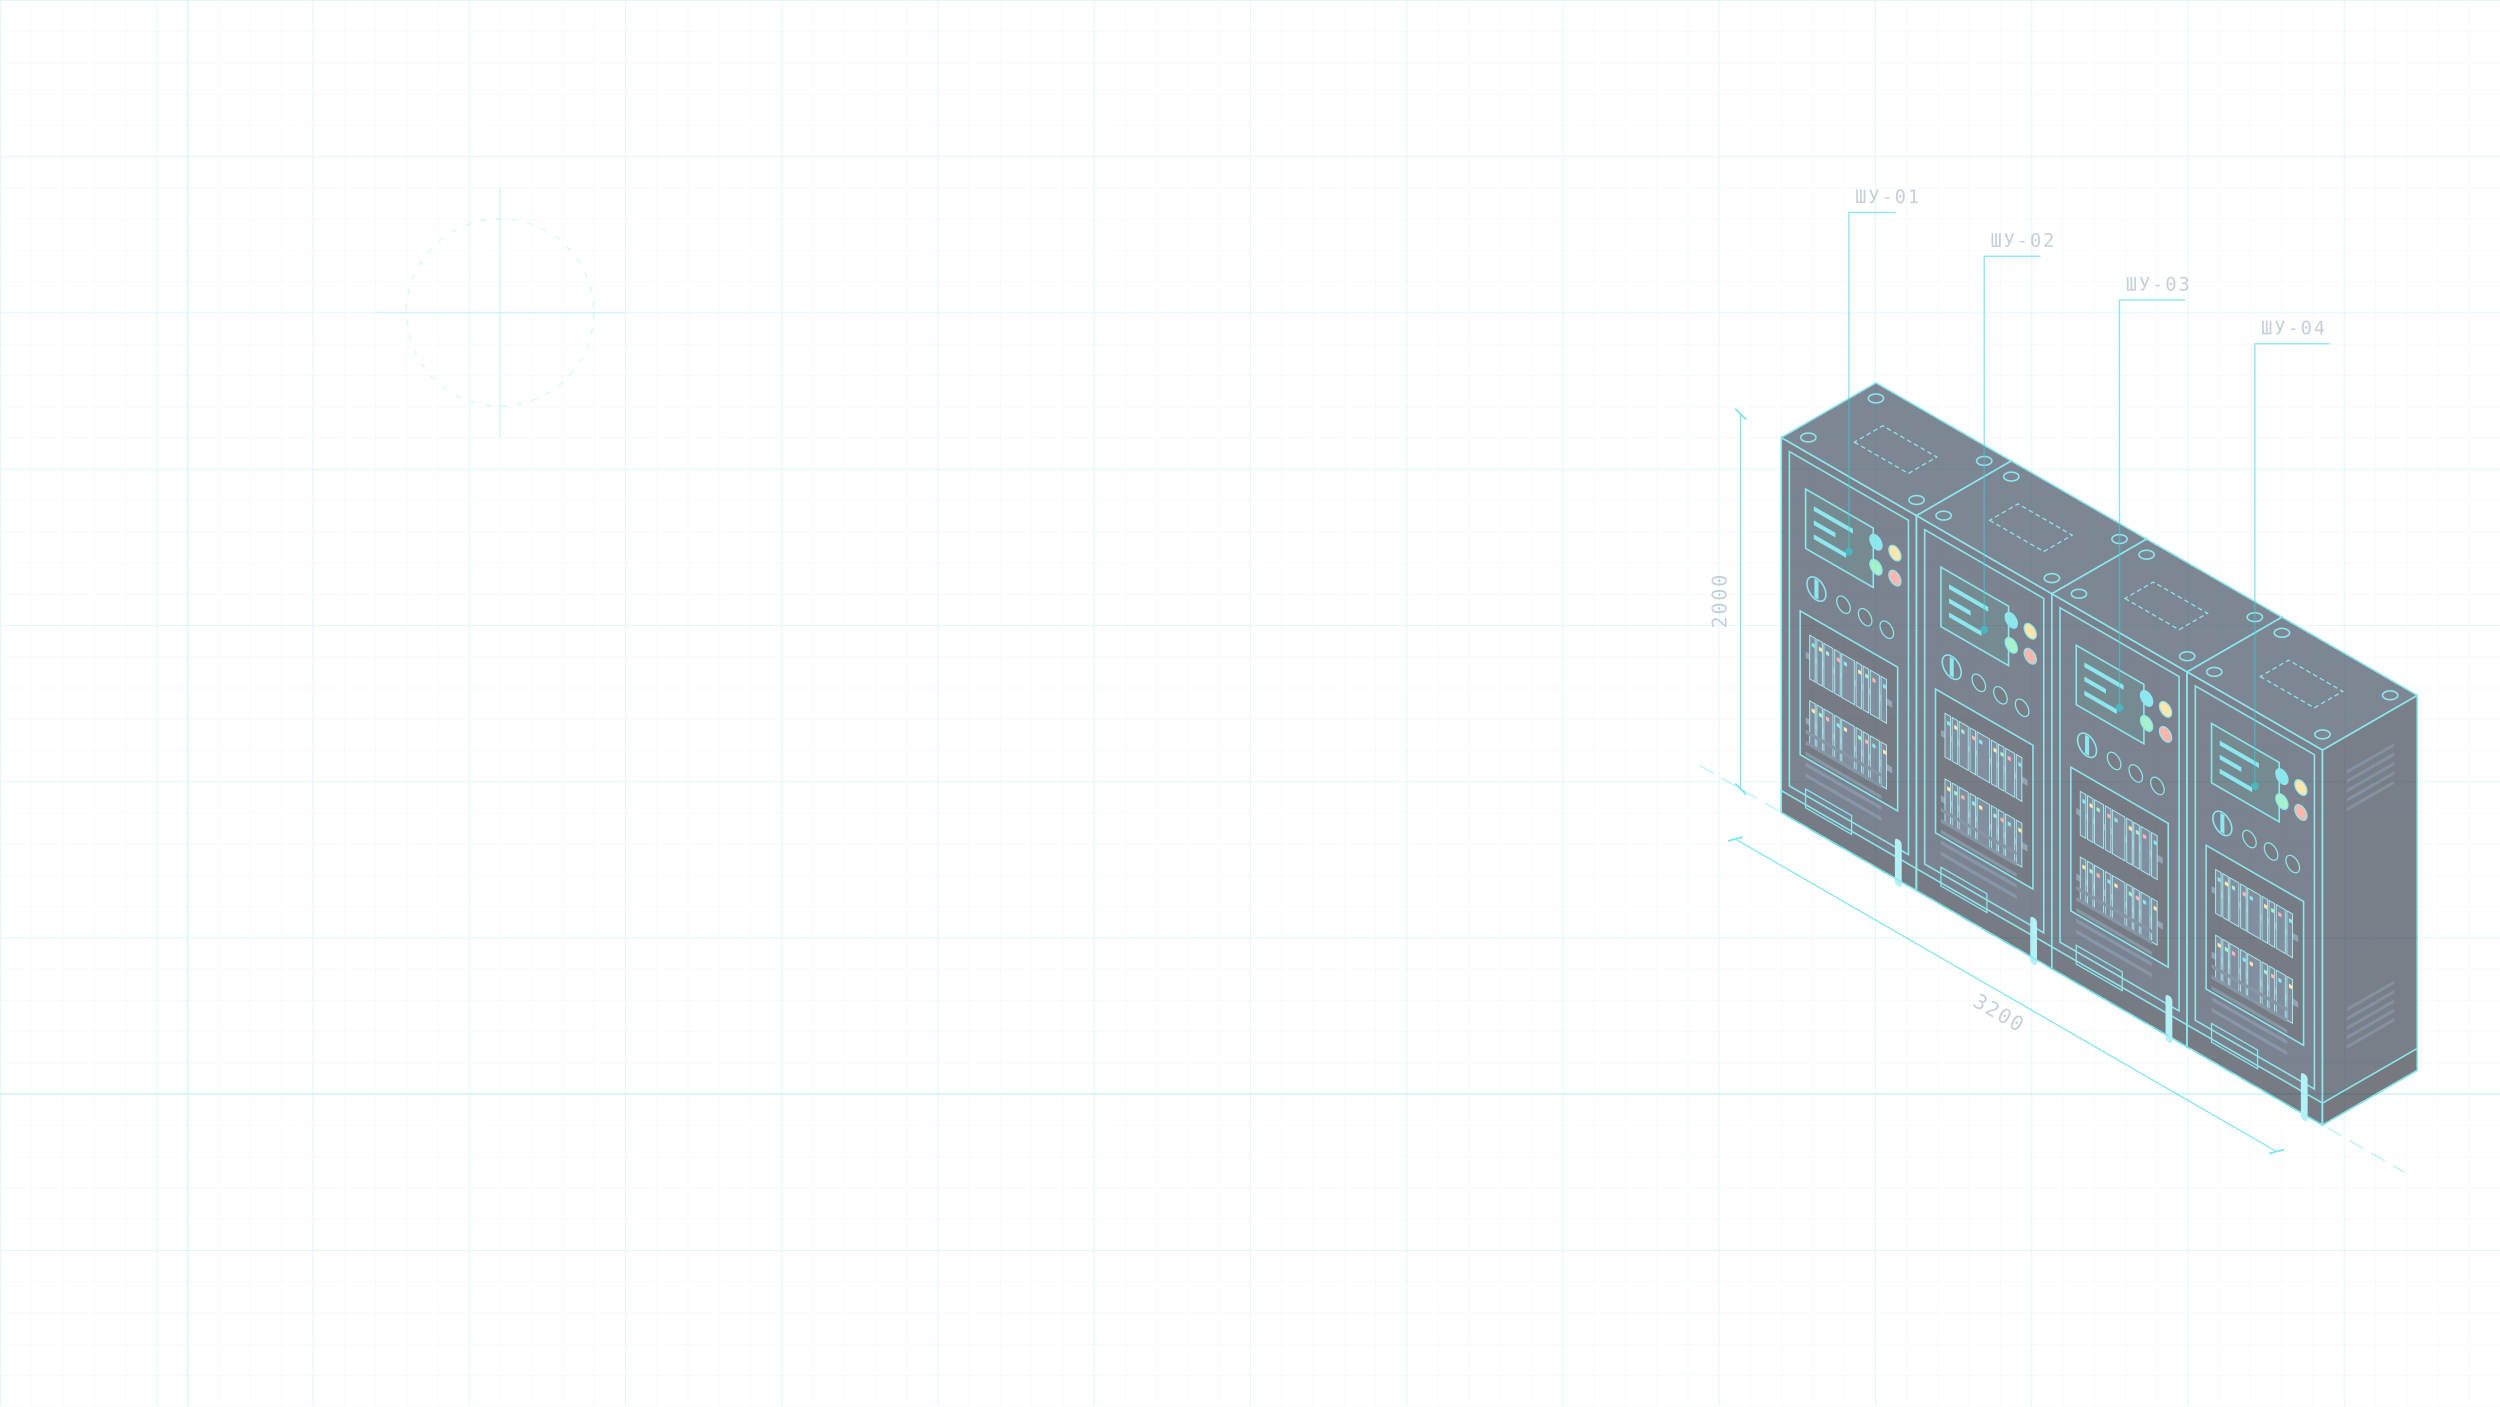
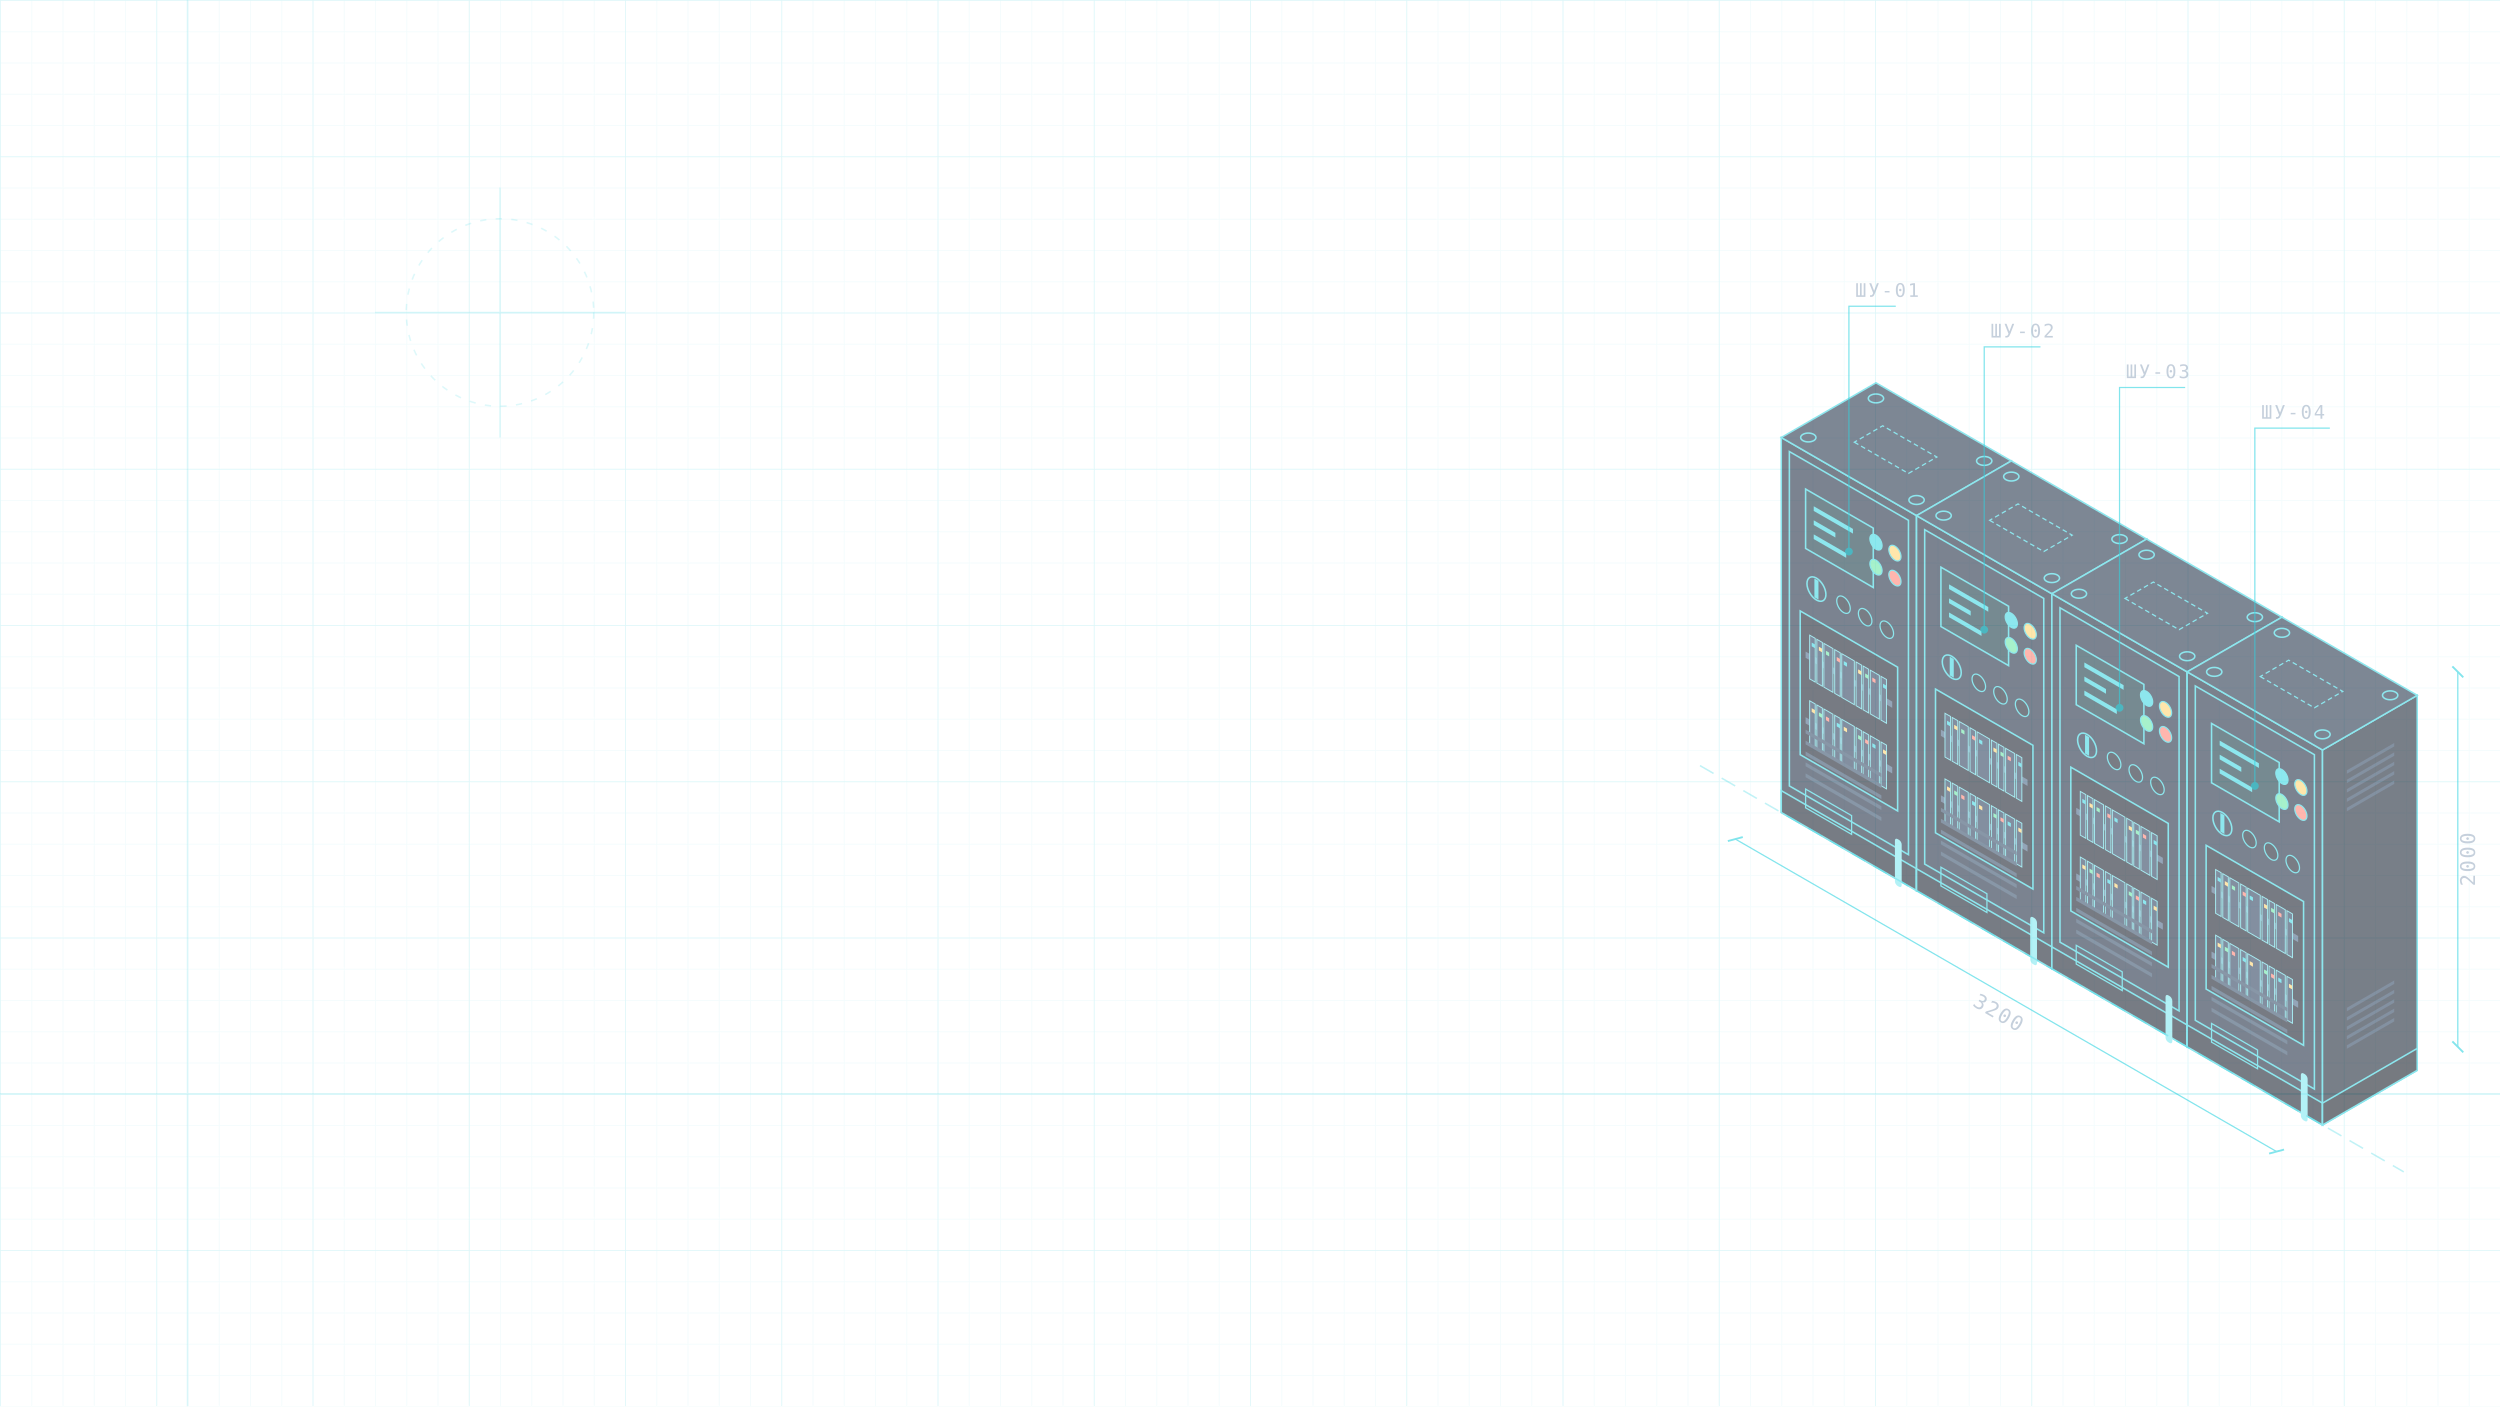
<svg xmlns="http://www.w3.org/2000/svg" viewBox="0 0 1600 900" width="1600" height="900" aria-hidden="true" preserveAspectRatio="xMaxYMid slice">
  <defs>
    <pattern id="g1" width="20" height="20" patternUnits="userSpaceOnUse">
      <path d="M20 0H0V20" fill="none" stroke="#2fd3e0" stroke-opacity="0.06" stroke-width="1" />
    </pattern>
    <pattern id="g2" width="100" height="100" patternUnits="userSpaceOnUse">
      <path d="M100 0H0V100" fill="none" stroke="#2fd3e0" stroke-opacity="0.11" stroke-width="1" />
    </pattern>
    <marker id="tick" viewBox="-5 -5 10 10" markerWidth="10" markerHeight="10" orient="auto" markerUnits="userSpaceOnUse">
      <path d="M-3.5 3.5 3.5 -3.5" stroke="#2fd3e0" stroke-width="1.2" />
    </marker>
  </defs>
  <rect width="1600" height="900" fill="url(#g1)" />
  <rect width="1600" height="900" fill="url(#g2)" />
  <g stroke="#2fd3e0" stroke-opacity="0.16" stroke-width="1" fill="none">
    <path d="M0 700H1600M120 0V900" />
    <circle cx="320" cy="200" r="60" stroke-dasharray="4 6" />
    <path d="M240 200h160M320 120v160" />
  </g>
  <g opacity="0.55">
    <g transform="matrix(0.8660254 0.5 0 1 1140 280)">
      <rect width="100" height="240" fill="#0d1a2e" stroke="#2fd3e0" stroke-width="1" vector-effect="non-scaling-stroke" />
      <rect y="226" width="100" height="14" fill="#08111f" stroke="#2fd3e0" stroke-width="1" vector-effect="non-scaling-stroke" />
      <rect x="6" y="6" width="88" height="214" fill="#0f1e35" stroke="#2fd3e0" stroke-width="1" vector-effect="non-scaling-stroke" />
      <rect x="18" y="24" width="50" height="38" fill="#062a36" stroke="#2fd3e0" stroke-width="1" vector-effect="non-scaling-stroke" />
      <rect x="24" y="32" width="29" height="3" fill="#2fd3e0" />
      <rect x="24" y="41" width="16" height="3" fill="#2fd3e0" />
      <rect x="24" y="50" width="24" height="3" fill="#2fd3e0" />
      <circle cx="70" cy="32" r="4.5" fill="#2fd3e0" stroke="#2fd3e0" stroke-width="0.8" vector-effect="non-scaling-stroke" />
      <circle cx="84" cy="32" r="4.5" fill="#ffd166" stroke="#2fd3e0" stroke-width="0.8" vector-effect="non-scaling-stroke" />
      <circle cx="70" cy="48" r="4.5" fill="#5ee6a0" stroke="#2fd3e0" stroke-width="0.8" vector-effect="non-scaling-stroke" />
      <circle cx="84" cy="48" r="4.5" fill="#ff7a6b" stroke="#2fd3e0" stroke-width="0.8" vector-effect="non-scaling-stroke" />
      <circle cx="26" cy="84" r="7" fill="none" stroke="#2fd3e0" stroke-width="1" vector-effect="non-scaling-stroke" />
      <rect x="24.5" y="78" width="3" height="12" fill="#2fd3e0" />
      <circle cx="46" cy="84" r="5" fill="#0b1220" stroke="#2fd3e0" stroke-width="0.8" vector-effect="non-scaling-stroke" />
      <circle cx="62" cy="84" r="5" fill="#0b1220" stroke="#2fd3e0" stroke-width="0.8" vector-effect="non-scaling-stroke" />
      <circle cx="78" cy="84" r="5" fill="#0b1220" stroke="#2fd3e0" stroke-width="0.8" vector-effect="non-scaling-stroke" />
      <rect x="14" y="104" width="72" height="92" fill="#070f1d" stroke="#2fd3e0" stroke-width="1" vector-effect="non-scaling-stroke" />
      <rect x="18" y="128" width="64" height="4" fill="#3d5b7d" />
      <rect x="21.0" y="116" width="4.1" height="28" fill="#1d3352" stroke="#5fdde8" stroke-width="0.6" vector-effect="non-scaling-stroke" />
      <rect x="22.5" y="120" width="2.4" height="2.4" fill="#2fd3e0" />
      <rect x="26.3" y="116" width="4.1" height="28" fill="#1d3352" stroke="#5fdde8" stroke-width="0.6" vector-effect="non-scaling-stroke" />
      <rect x="27.8" y="120" width="2.4" height="2.4" fill="#ffd166" />
      <rect x="31.5" y="116" width="6.7" height="28" fill="#1d3352" stroke="#5fdde8" stroke-width="0.6" vector-effect="non-scaling-stroke" />
      <rect x="33.0" y="120" width="2.4" height="2.4" fill="#5ee6a0" />
      <rect x="39.5" y="116" width="4.1" height="28" fill="#1d3352" stroke="#5fdde8" stroke-width="0.6" vector-effect="non-scaling-stroke" />
      <rect x="41.0" y="120" width="2.4" height="2.4" fill="#ff7a6b" />
      <rect x="44.7" y="116" width="9.3" height="28" fill="#1d3352" stroke="#5fdde8" stroke-width="0.6" vector-effect="non-scaling-stroke" />
      <rect x="46.2" y="120" width="2.4" height="2.4" fill="#2fd3e0" />
      <rect x="55.3" y="116" width="4.1" height="28" fill="#1d3352" stroke="#5fdde8" stroke-width="0.6" vector-effect="non-scaling-stroke" />
      <rect x="56.8" y="120" width="2.4" height="2.4" fill="#ffd166" />
      <rect x="60.5" y="116" width="4.1" height="28" fill="#1d3352" stroke="#5fdde8" stroke-width="0.6" vector-effect="non-scaling-stroke" />
      <rect x="62.0" y="120" width="2.4" height="2.4" fill="#5ee6a0" />
      <rect x="65.8" y="116" width="6.7" height="28" fill="#1d3352" stroke="#5fdde8" stroke-width="0.6" vector-effect="non-scaling-stroke" />
      <rect x="67.3" y="120" width="2.4" height="2.4" fill="#ff7a6b" />
      <rect x="73.7" y="116" width="4.1" height="28" fill="#1d3352" stroke="#5fdde8" stroke-width="0.6" vector-effect="non-scaling-stroke" />
      <rect x="75.2" y="120" width="2.4" height="2.4" fill="#2fd3e0" />
      <rect x="18" y="170" width="64" height="4" fill="#3d5b7d" />
      <rect x="21.0" y="158" width="4.1" height="28" fill="#1d3352" stroke="#5fdde8" stroke-width="0.6" vector-effect="non-scaling-stroke" />
      <rect x="22.5" y="162" width="2.4" height="2.4" fill="#ffd166" />
      <rect x="26.3" y="158" width="4.1" height="28" fill="#1d3352" stroke="#5fdde8" stroke-width="0.6" vector-effect="non-scaling-stroke" />
      <rect x="27.8" y="162" width="2.4" height="2.4" fill="#5ee6a0" />
      <rect x="31.5" y="158" width="6.7" height="28" fill="#1d3352" stroke="#5fdde8" stroke-width="0.6" vector-effect="non-scaling-stroke" />
      <rect x="33.0" y="162" width="2.4" height="2.4" fill="#ff7a6b" />
      <rect x="39.5" y="158" width="4.1" height="28" fill="#1d3352" stroke="#5fdde8" stroke-width="0.6" vector-effect="non-scaling-stroke" />
      <rect x="41.0" y="162" width="2.4" height="2.4" fill="#2fd3e0" />
      <rect x="44.7" y="158" width="9.3" height="28" fill="#1d3352" stroke="#5fdde8" stroke-width="0.6" vector-effect="non-scaling-stroke" />
      <rect x="46.2" y="162" width="2.4" height="2.4" fill="#ffd166" />
      <rect x="55.3" y="158" width="4.1" height="28" fill="#1d3352" stroke="#5fdde8" stroke-width="0.6" vector-effect="non-scaling-stroke" />
      <rect x="56.8" y="162" width="2.4" height="2.4" fill="#5ee6a0" />
      <rect x="60.5" y="158" width="4.1" height="28" fill="#1d3352" stroke="#5fdde8" stroke-width="0.6" vector-effect="non-scaling-stroke" />
      <rect x="62.0" y="162" width="2.4" height="2.4" fill="#ff7a6b" />
      <rect x="65.8" y="158" width="6.7" height="28" fill="#1d3352" stroke="#5fdde8" stroke-width="0.6" vector-effect="non-scaling-stroke" />
      <rect x="67.3" y="162" width="2.4" height="2.4" fill="#2fd3e0" />
      <rect x="73.7" y="158" width="4.1" height="28" fill="#1d3352" stroke="#5fdde8" stroke-width="0.6" vector-effect="non-scaling-stroke" />
      <rect x="75.2" y="162" width="2.4" height="2.4" fill="#ffd166" />
      <rect x="84" y="214" width="5" height="30" rx="2" fill="#74e6ef" />
      <rect x="18" y="216" width="34" height="12" fill="none" stroke="#2fd3e0" stroke-width="0.8" vector-effect="non-scaling-stroke" />
      <rect x="18" y="178" width="56" height="2.4" fill="#26415f" />
      <rect x="18" y="185" width="56" height="2.4" fill="#26415f" />
      <rect x="18" y="192" width="56" height="2.4" fill="#26415f" />
      <rect x="18" y="199" width="56" height="2.4" fill="#26415f" />
      <rect x="18" y="206" width="56" height="2.4" fill="#26415f" />
    </g>
    <g transform="matrix(0.8660254 -0.5 0 1 1226.6 330)">
      <rect width="70" height="240" fill="#0a1526" stroke="#2fd3e0" stroke-width="1" vector-effect="non-scaling-stroke" />
      <rect y="226" width="70" height="14" fill="#060d18" stroke="#2fd3e0" stroke-width="1" vector-effect="non-scaling-stroke" />
      <rect x="18" y="22" width="35" height="2.2" fill="#1e3654" />
      <rect x="18" y="28" width="35" height="2.2" fill="#1e3654" />
      <rect x="18" y="34" width="35" height="2.2" fill="#1e3654" />
      <rect x="18" y="40" width="35" height="2.2" fill="#1e3654" />
      <rect x="18" y="46" width="35" height="2.2" fill="#1e3654" />
      <rect x="18" y="174" width="35" height="2.2" fill="#1e3654" />
      <rect x="18" y="180" width="35" height="2.2" fill="#1e3654" />
      <rect x="18" y="186" width="35" height="2.2" fill="#1e3654" />
      <rect x="18" y="192" width="35" height="2.2" fill="#1e3654" />
      <rect x="18" y="198" width="35" height="2.2" fill="#1e3654" />
    </g>
    <g transform="matrix(0.8660254 0.5 0.8660254 -0.5 1140 280)">
      <rect width="100" height="70" fill="#13243d" stroke="#2fd3e0" stroke-width="1" vector-effect="non-scaling-stroke" />
      <circle cx="10" cy="10" r="4" fill="none" stroke="#2fd3e0" stroke-width="1" vector-effect="non-scaling-stroke" />
      <circle cx="90" cy="10" r="4" fill="none" stroke="#2fd3e0" stroke-width="1" vector-effect="non-scaling-stroke" />
      <circle cx="10" cy="60" r="4" fill="none" stroke="#2fd3e0" stroke-width="1" vector-effect="non-scaling-stroke" />
      <circle cx="90" cy="60" r="4" fill="none" stroke="#2fd3e0" stroke-width="1" vector-effect="non-scaling-stroke" />
      <rect x="30" y="24" width="40" height="21" fill="none" stroke="#2fd3e0" stroke-width="0.8" stroke-dasharray="3 2" vector-effect="non-scaling-stroke" />
    </g>
    <g transform="matrix(0.8660254 0.5 0 1 1226.6 330)">
      <rect width="100" height="240" fill="#0d1a2e" stroke="#2fd3e0" stroke-width="1" vector-effect="non-scaling-stroke" />
      <rect y="226" width="100" height="14" fill="#08111f" stroke="#2fd3e0" stroke-width="1" vector-effect="non-scaling-stroke" />
      <rect x="6" y="6" width="88" height="214" fill="#0f1e35" stroke="#2fd3e0" stroke-width="1" vector-effect="non-scaling-stroke" />
      <rect x="18" y="24" width="50" height="38" fill="#062a36" stroke="#2fd3e0" stroke-width="1" vector-effect="non-scaling-stroke" />
      <rect x="24" y="32" width="29" height="3" fill="#2fd3e0" />
      <rect x="24" y="41" width="16" height="3" fill="#2fd3e0" />
      <rect x="24" y="50" width="24" height="3" fill="#2fd3e0" />
      <circle cx="70" cy="32" r="4.5" fill="#2fd3e0" stroke="#2fd3e0" stroke-width="0.8" vector-effect="non-scaling-stroke" />
      <circle cx="84" cy="32" r="4.5" fill="#ffd166" stroke="#2fd3e0" stroke-width="0.8" vector-effect="non-scaling-stroke" />
      <circle cx="70" cy="48" r="4.5" fill="#5ee6a0" stroke="#2fd3e0" stroke-width="0.8" vector-effect="non-scaling-stroke" />
      <circle cx="84" cy="48" r="4.5" fill="#ff7a6b" stroke="#2fd3e0" stroke-width="0.8" vector-effect="non-scaling-stroke" />
      <circle cx="26" cy="84" r="7" fill="none" stroke="#2fd3e0" stroke-width="1" vector-effect="non-scaling-stroke" />
      <rect x="24.5" y="78" width="3" height="12" fill="#2fd3e0" />
      <circle cx="46" cy="84" r="5" fill="#0b1220" stroke="#2fd3e0" stroke-width="0.8" vector-effect="non-scaling-stroke" />
      <circle cx="62" cy="84" r="5" fill="#0b1220" stroke="#2fd3e0" stroke-width="0.8" vector-effect="non-scaling-stroke" />
      <circle cx="78" cy="84" r="5" fill="#0b1220" stroke="#2fd3e0" stroke-width="0.8" vector-effect="non-scaling-stroke" />
      <rect x="14" y="104" width="72" height="92" fill="#070f1d" stroke="#2fd3e0" stroke-width="1" vector-effect="non-scaling-stroke" />
      <rect x="18" y="128" width="64" height="4" fill="#3d5b7d" />
      <rect x="21.0" y="116" width="4.1" height="28" fill="#1d3352" stroke="#5fdde8" stroke-width="0.6" vector-effect="non-scaling-stroke" />
      <rect x="22.5" y="120" width="2.4" height="2.4" fill="#2fd3e0" />
      <rect x="26.3" y="116" width="4.1" height="28" fill="#1d3352" stroke="#5fdde8" stroke-width="0.6" vector-effect="non-scaling-stroke" />
      <rect x="27.8" y="120" width="2.4" height="2.4" fill="#ffd166" />
      <rect x="31.5" y="116" width="6.7" height="28" fill="#1d3352" stroke="#5fdde8" stroke-width="0.6" vector-effect="non-scaling-stroke" />
      <rect x="33.0" y="120" width="2.4" height="2.4" fill="#5ee6a0" />
      <rect x="39.5" y="116" width="4.1" height="28" fill="#1d3352" stroke="#5fdde8" stroke-width="0.6" vector-effect="non-scaling-stroke" />
      <rect x="41.0" y="120" width="2.4" height="2.4" fill="#ff7a6b" />
      <rect x="44.7" y="116" width="9.3" height="28" fill="#1d3352" stroke="#5fdde8" stroke-width="0.6" vector-effect="non-scaling-stroke" />
      <rect x="46.2" y="120" width="2.4" height="2.4" fill="#2fd3e0" />
      <rect x="55.3" y="116" width="4.1" height="28" fill="#1d3352" stroke="#5fdde8" stroke-width="0.6" vector-effect="non-scaling-stroke" />
      <rect x="56.8" y="120" width="2.4" height="2.4" fill="#ffd166" />
      <rect x="60.5" y="116" width="4.1" height="28" fill="#1d3352" stroke="#5fdde8" stroke-width="0.6" vector-effect="non-scaling-stroke" />
      <rect x="62.0" y="120" width="2.4" height="2.4" fill="#5ee6a0" />
      <rect x="65.8" y="116" width="6.7" height="28" fill="#1d3352" stroke="#5fdde8" stroke-width="0.6" vector-effect="non-scaling-stroke" />
      <rect x="67.3" y="120" width="2.4" height="2.4" fill="#ff7a6b" />
      <rect x="73.7" y="116" width="4.1" height="28" fill="#1d3352" stroke="#5fdde8" stroke-width="0.6" vector-effect="non-scaling-stroke" />
      <rect x="75.2" y="120" width="2.4" height="2.4" fill="#2fd3e0" />
      <rect x="18" y="170" width="64" height="4" fill="#3d5b7d" />
      <rect x="21.0" y="158" width="4.1" height="28" fill="#1d3352" stroke="#5fdde8" stroke-width="0.6" vector-effect="non-scaling-stroke" />
      <rect x="22.5" y="162" width="2.4" height="2.4" fill="#ffd166" />
      <rect x="26.3" y="158" width="4.1" height="28" fill="#1d3352" stroke="#5fdde8" stroke-width="0.6" vector-effect="non-scaling-stroke" />
      <rect x="27.8" y="162" width="2.4" height="2.4" fill="#5ee6a0" />
      <rect x="31.5" y="158" width="6.7" height="28" fill="#1d3352" stroke="#5fdde8" stroke-width="0.6" vector-effect="non-scaling-stroke" />
      <rect x="33.0" y="162" width="2.4" height="2.4" fill="#ff7a6b" />
      <rect x="39.5" y="158" width="4.1" height="28" fill="#1d3352" stroke="#5fdde8" stroke-width="0.6" vector-effect="non-scaling-stroke" />
      <rect x="41.0" y="162" width="2.4" height="2.4" fill="#2fd3e0" />
      <rect x="44.7" y="158" width="9.3" height="28" fill="#1d3352" stroke="#5fdde8" stroke-width="0.6" vector-effect="non-scaling-stroke" />
      <rect x="46.2" y="162" width="2.4" height="2.4" fill="#ffd166" />
      <rect x="55.3" y="158" width="4.1" height="28" fill="#1d3352" stroke="#5fdde8" stroke-width="0.6" vector-effect="non-scaling-stroke" />
      <rect x="56.8" y="162" width="2.4" height="2.4" fill="#5ee6a0" />
      <rect x="60.5" y="158" width="4.1" height="28" fill="#1d3352" stroke="#5fdde8" stroke-width="0.6" vector-effect="non-scaling-stroke" />
      <rect x="62.0" y="162" width="2.4" height="2.4" fill="#ff7a6b" />
      <rect x="65.8" y="158" width="6.7" height="28" fill="#1d3352" stroke="#5fdde8" stroke-width="0.6" vector-effect="non-scaling-stroke" />
      <rect x="67.3" y="162" width="2.4" height="2.4" fill="#2fd3e0" />
      <rect x="73.7" y="158" width="4.1" height="28" fill="#1d3352" stroke="#5fdde8" stroke-width="0.6" vector-effect="non-scaling-stroke" />
      <rect x="75.2" y="162" width="2.4" height="2.4" fill="#ffd166" />
      <rect x="84" y="214" width="5" height="30" rx="2" fill="#74e6ef" />
      <rect x="18" y="216" width="34" height="12" fill="none" stroke="#2fd3e0" stroke-width="0.8" vector-effect="non-scaling-stroke" />
      <rect x="18" y="178" width="56" height="2.4" fill="#26415f" />
      <rect x="18" y="185" width="56" height="2.4" fill="#26415f" />
      <rect x="18" y="192" width="56" height="2.4" fill="#26415f" />
      <rect x="18" y="199" width="56" height="2.4" fill="#26415f" />
      <rect x="18" y="206" width="56" height="2.4" fill="#26415f" />
    </g>
    <g transform="matrix(0.8660254 -0.5 0 1 1313.2 380)">
      <rect width="70" height="240" fill="#0a1526" stroke="#2fd3e0" stroke-width="1" vector-effect="non-scaling-stroke" />
      <rect y="226" width="70" height="14" fill="#060d18" stroke="#2fd3e0" stroke-width="1" vector-effect="non-scaling-stroke" />
      <rect x="18" y="22" width="35" height="2.2" fill="#1e3654" />
      <rect x="18" y="28" width="35" height="2.2" fill="#1e3654" />
      <rect x="18" y="34" width="35" height="2.2" fill="#1e3654" />
      <rect x="18" y="40" width="35" height="2.2" fill="#1e3654" />
      <rect x="18" y="46" width="35" height="2.2" fill="#1e3654" />
      <rect x="18" y="174" width="35" height="2.2" fill="#1e3654" />
      <rect x="18" y="180" width="35" height="2.2" fill="#1e3654" />
      <rect x="18" y="186" width="35" height="2.2" fill="#1e3654" />
      <rect x="18" y="192" width="35" height="2.2" fill="#1e3654" />
      <rect x="18" y="198" width="35" height="2.2" fill="#1e3654" />
    </g>
    <g transform="matrix(0.8660254 0.5 0.8660254 -0.5 1226.6 330)">
      <rect width="100" height="70" fill="#13243d" stroke="#2fd3e0" stroke-width="1" vector-effect="non-scaling-stroke" />
      <circle cx="10" cy="10" r="4" fill="none" stroke="#2fd3e0" stroke-width="1" vector-effect="non-scaling-stroke" />
      <circle cx="90" cy="10" r="4" fill="none" stroke="#2fd3e0" stroke-width="1" vector-effect="non-scaling-stroke" />
      <circle cx="10" cy="60" r="4" fill="none" stroke="#2fd3e0" stroke-width="1" vector-effect="non-scaling-stroke" />
      <circle cx="90" cy="60" r="4" fill="none" stroke="#2fd3e0" stroke-width="1" vector-effect="non-scaling-stroke" />
      <rect x="30" y="24" width="40" height="21" fill="none" stroke="#2fd3e0" stroke-width="0.8" stroke-dasharray="3 2" vector-effect="non-scaling-stroke" />
    </g>
    <g transform="matrix(0.8660254 0.5 0 1 1313.2 380)">
      <rect width="100" height="240" fill="#0d1a2e" stroke="#2fd3e0" stroke-width="1" vector-effect="non-scaling-stroke" />
      <rect y="226" width="100" height="14" fill="#08111f" stroke="#2fd3e0" stroke-width="1" vector-effect="non-scaling-stroke" />
      <rect x="6" y="6" width="88" height="214" fill="#0f1e35" stroke="#2fd3e0" stroke-width="1" vector-effect="non-scaling-stroke" />
      <rect x="18" y="24" width="50" height="38" fill="#062a36" stroke="#2fd3e0" stroke-width="1" vector-effect="non-scaling-stroke" />
      <rect x="24" y="32" width="29" height="3" fill="#2fd3e0" />
      <rect x="24" y="41" width="16" height="3" fill="#2fd3e0" />
      <rect x="24" y="50" width="24" height="3" fill="#2fd3e0" />
      <circle cx="70" cy="32" r="4.5" fill="#2fd3e0" stroke="#2fd3e0" stroke-width="0.8" vector-effect="non-scaling-stroke" />
      <circle cx="84" cy="32" r="4.5" fill="#ffd166" stroke="#2fd3e0" stroke-width="0.8" vector-effect="non-scaling-stroke" />
      <circle cx="70" cy="48" r="4.5" fill="#5ee6a0" stroke="#2fd3e0" stroke-width="0.8" vector-effect="non-scaling-stroke" />
      <circle cx="84" cy="48" r="4.5" fill="#ff7a6b" stroke="#2fd3e0" stroke-width="0.8" vector-effect="non-scaling-stroke" />
      <circle cx="26" cy="84" r="7" fill="none" stroke="#2fd3e0" stroke-width="1" vector-effect="non-scaling-stroke" />
      <rect x="24.5" y="78" width="3" height="12" fill="#2fd3e0" />
      <circle cx="46" cy="84" r="5" fill="#0b1220" stroke="#2fd3e0" stroke-width="0.8" vector-effect="non-scaling-stroke" />
      <circle cx="62" cy="84" r="5" fill="#0b1220" stroke="#2fd3e0" stroke-width="0.8" vector-effect="non-scaling-stroke" />
      <circle cx="78" cy="84" r="5" fill="#0b1220" stroke="#2fd3e0" stroke-width="0.8" vector-effect="non-scaling-stroke" />
      <rect x="14" y="104" width="72" height="92" fill="#070f1d" stroke="#2fd3e0" stroke-width="1" vector-effect="non-scaling-stroke" />
      <rect x="18" y="128" width="64" height="4" fill="#3d5b7d" />
      <rect x="21.0" y="116" width="4.1" height="28" fill="#1d3352" stroke="#5fdde8" stroke-width="0.6" vector-effect="non-scaling-stroke" />
      <rect x="22.5" y="120" width="2.4" height="2.4" fill="#2fd3e0" />
      <rect x="26.3" y="116" width="4.1" height="28" fill="#1d3352" stroke="#5fdde8" stroke-width="0.6" vector-effect="non-scaling-stroke" />
      <rect x="27.8" y="120" width="2.4" height="2.4" fill="#ffd166" />
      <rect x="31.5" y="116" width="6.7" height="28" fill="#1d3352" stroke="#5fdde8" stroke-width="0.6" vector-effect="non-scaling-stroke" />
      <rect x="33.0" y="120" width="2.4" height="2.4" fill="#5ee6a0" />
      <rect x="39.5" y="116" width="4.1" height="28" fill="#1d3352" stroke="#5fdde8" stroke-width="0.6" vector-effect="non-scaling-stroke" />
      <rect x="41.0" y="120" width="2.4" height="2.4" fill="#ff7a6b" />
      <rect x="44.7" y="116" width="9.3" height="28" fill="#1d3352" stroke="#5fdde8" stroke-width="0.6" vector-effect="non-scaling-stroke" />
      <rect x="46.2" y="120" width="2.4" height="2.4" fill="#2fd3e0" />
      <rect x="55.3" y="116" width="4.1" height="28" fill="#1d3352" stroke="#5fdde8" stroke-width="0.6" vector-effect="non-scaling-stroke" />
      <rect x="56.8" y="120" width="2.4" height="2.4" fill="#ffd166" />
      <rect x="60.5" y="116" width="4.1" height="28" fill="#1d3352" stroke="#5fdde8" stroke-width="0.6" vector-effect="non-scaling-stroke" />
      <rect x="62.0" y="120" width="2.4" height="2.4" fill="#5ee6a0" />
      <rect x="65.8" y="116" width="6.7" height="28" fill="#1d3352" stroke="#5fdde8" stroke-width="0.6" vector-effect="non-scaling-stroke" />
      <rect x="67.3" y="120" width="2.4" height="2.4" fill="#ff7a6b" />
      <rect x="73.7" y="116" width="4.1" height="28" fill="#1d3352" stroke="#5fdde8" stroke-width="0.6" vector-effect="non-scaling-stroke" />
      <rect x="75.2" y="120" width="2.4" height="2.4" fill="#2fd3e0" />
      <rect x="18" y="170" width="64" height="4" fill="#3d5b7d" />
      <rect x="21.0" y="158" width="4.1" height="28" fill="#1d3352" stroke="#5fdde8" stroke-width="0.6" vector-effect="non-scaling-stroke" />
      <rect x="22.5" y="162" width="2.4" height="2.4" fill="#ffd166" />
      <rect x="26.3" y="158" width="4.1" height="28" fill="#1d3352" stroke="#5fdde8" stroke-width="0.6" vector-effect="non-scaling-stroke" />
      <rect x="27.8" y="162" width="2.4" height="2.4" fill="#5ee6a0" />
      <rect x="31.5" y="158" width="6.7" height="28" fill="#1d3352" stroke="#5fdde8" stroke-width="0.6" vector-effect="non-scaling-stroke" />
      <rect x="33.0" y="162" width="2.4" height="2.4" fill="#ff7a6b" />
      <rect x="39.5" y="158" width="4.1" height="28" fill="#1d3352" stroke="#5fdde8" stroke-width="0.6" vector-effect="non-scaling-stroke" />
      <rect x="41.0" y="162" width="2.4" height="2.4" fill="#2fd3e0" />
      <rect x="44.7" y="158" width="9.3" height="28" fill="#1d3352" stroke="#5fdde8" stroke-width="0.6" vector-effect="non-scaling-stroke" />
      <rect x="46.2" y="162" width="2.4" height="2.4" fill="#ffd166" />
      <rect x="55.3" y="158" width="4.1" height="28" fill="#1d3352" stroke="#5fdde8" stroke-width="0.6" vector-effect="non-scaling-stroke" />
      <rect x="56.8" y="162" width="2.4" height="2.4" fill="#5ee6a0" />
      <rect x="60.5" y="158" width="4.1" height="28" fill="#1d3352" stroke="#5fdde8" stroke-width="0.6" vector-effect="non-scaling-stroke" />
      <rect x="62.0" y="162" width="2.4" height="2.4" fill="#ff7a6b" />
      <rect x="65.8" y="158" width="6.7" height="28" fill="#1d3352" stroke="#5fdde8" stroke-width="0.6" vector-effect="non-scaling-stroke" />
      <rect x="67.3" y="162" width="2.4" height="2.4" fill="#2fd3e0" />
      <rect x="73.7" y="158" width="4.1" height="28" fill="#1d3352" stroke="#5fdde8" stroke-width="0.6" vector-effect="non-scaling-stroke" />
      <rect x="75.2" y="162" width="2.4" height="2.4" fill="#ffd166" />
      <rect x="84" y="214" width="5" height="30" rx="2" fill="#74e6ef" />
      <rect x="18" y="216" width="34" height="12" fill="none" stroke="#2fd3e0" stroke-width="0.8" vector-effect="non-scaling-stroke" />
      <rect x="18" y="178" width="56" height="2.4" fill="#26415f" />
      <rect x="18" y="185" width="56" height="2.4" fill="#26415f" />
      <rect x="18" y="192" width="56" height="2.4" fill="#26415f" />
      <rect x="18" y="199" width="56" height="2.4" fill="#26415f" />
      <rect x="18" y="206" width="56" height="2.4" fill="#26415f" />
    </g>
    <g transform="matrix(0.8660254 -0.5 0 1 1399.8 430)">
      <rect width="70" height="240" fill="#0a1526" stroke="#2fd3e0" stroke-width="1" vector-effect="non-scaling-stroke" />
      <rect y="226" width="70" height="14" fill="#060d18" stroke="#2fd3e0" stroke-width="1" vector-effect="non-scaling-stroke" />
      <rect x="18" y="22" width="35" height="2.2" fill="#1e3654" />
      <rect x="18" y="28" width="35" height="2.2" fill="#1e3654" />
      <rect x="18" y="34" width="35" height="2.2" fill="#1e3654" />
      <rect x="18" y="40" width="35" height="2.2" fill="#1e3654" />
      <rect x="18" y="46" width="35" height="2.2" fill="#1e3654" />
      <rect x="18" y="174" width="35" height="2.2" fill="#1e3654" />
      <rect x="18" y="180" width="35" height="2.2" fill="#1e3654" />
      <rect x="18" y="186" width="35" height="2.2" fill="#1e3654" />
      <rect x="18" y="192" width="35" height="2.2" fill="#1e3654" />
      <rect x="18" y="198" width="35" height="2.2" fill="#1e3654" />
    </g>
    <g transform="matrix(0.8660254 0.5 0.8660254 -0.5 1313.2 380)">
      <rect width="100" height="70" fill="#13243d" stroke="#2fd3e0" stroke-width="1" vector-effect="non-scaling-stroke" />
      <circle cx="10" cy="10" r="4" fill="none" stroke="#2fd3e0" stroke-width="1" vector-effect="non-scaling-stroke" />
      <circle cx="90" cy="10" r="4" fill="none" stroke="#2fd3e0" stroke-width="1" vector-effect="non-scaling-stroke" />
      <circle cx="10" cy="60" r="4" fill="none" stroke="#2fd3e0" stroke-width="1" vector-effect="non-scaling-stroke" />
      <circle cx="90" cy="60" r="4" fill="none" stroke="#2fd3e0" stroke-width="1" vector-effect="non-scaling-stroke" />
      <rect x="30" y="24" width="40" height="21" fill="none" stroke="#2fd3e0" stroke-width="0.8" stroke-dasharray="3 2" vector-effect="non-scaling-stroke" />
    </g>
    <g transform="matrix(0.8660254 0.5 0 1 1399.8 430)">
      <rect width="100" height="240" fill="#0d1a2e" stroke="#2fd3e0" stroke-width="1" vector-effect="non-scaling-stroke" />
      <rect y="226" width="100" height="14" fill="#08111f" stroke="#2fd3e0" stroke-width="1" vector-effect="non-scaling-stroke" />
      <rect x="6" y="6" width="88" height="214" fill="#0f1e35" stroke="#2fd3e0" stroke-width="1" vector-effect="non-scaling-stroke" />
      <rect x="18" y="24" width="50" height="38" fill="#062a36" stroke="#2fd3e0" stroke-width="1" vector-effect="non-scaling-stroke" />
      <rect x="24" y="32" width="29" height="3" fill="#2fd3e0" />
      <rect x="24" y="41" width="16" height="3" fill="#2fd3e0" />
      <rect x="24" y="50" width="24" height="3" fill="#2fd3e0" />
      <circle cx="70" cy="32" r="4.5" fill="#2fd3e0" stroke="#2fd3e0" stroke-width="0.8" vector-effect="non-scaling-stroke" />
      <circle cx="84" cy="32" r="4.5" fill="#ffd166" stroke="#2fd3e0" stroke-width="0.8" vector-effect="non-scaling-stroke" />
      <circle cx="70" cy="48" r="4.5" fill="#5ee6a0" stroke="#2fd3e0" stroke-width="0.8" vector-effect="non-scaling-stroke" />
      <circle cx="84" cy="48" r="4.5" fill="#ff7a6b" stroke="#2fd3e0" stroke-width="0.8" vector-effect="non-scaling-stroke" />
      <circle cx="26" cy="84" r="7" fill="none" stroke="#2fd3e0" stroke-width="1" vector-effect="non-scaling-stroke" />
      <rect x="24.5" y="78" width="3" height="12" fill="#2fd3e0" />
      <circle cx="46" cy="84" r="5" fill="#0b1220" stroke="#2fd3e0" stroke-width="0.8" vector-effect="non-scaling-stroke" />
      <circle cx="62" cy="84" r="5" fill="#0b1220" stroke="#2fd3e0" stroke-width="0.8" vector-effect="non-scaling-stroke" />
      <circle cx="78" cy="84" r="5" fill="#0b1220" stroke="#2fd3e0" stroke-width="0.8" vector-effect="non-scaling-stroke" />
      <rect x="14" y="104" width="72" height="92" fill="#070f1d" stroke="#2fd3e0" stroke-width="1" vector-effect="non-scaling-stroke" />
      <rect x="18" y="128" width="64" height="4" fill="#3d5b7d" />
      <rect x="21.0" y="116" width="4.1" height="28" fill="#1d3352" stroke="#5fdde8" stroke-width="0.6" vector-effect="non-scaling-stroke" />
      <rect x="22.5" y="120" width="2.4" height="2.4" fill="#2fd3e0" />
      <rect x="26.3" y="116" width="4.1" height="28" fill="#1d3352" stroke="#5fdde8" stroke-width="0.6" vector-effect="non-scaling-stroke" />
      <rect x="27.8" y="120" width="2.4" height="2.4" fill="#ffd166" />
      <rect x="31.5" y="116" width="6.7" height="28" fill="#1d3352" stroke="#5fdde8" stroke-width="0.6" vector-effect="non-scaling-stroke" />
      <rect x="33.0" y="120" width="2.4" height="2.4" fill="#5ee6a0" />
      <rect x="39.5" y="116" width="4.1" height="28" fill="#1d3352" stroke="#5fdde8" stroke-width="0.6" vector-effect="non-scaling-stroke" />
      <rect x="41.0" y="120" width="2.4" height="2.4" fill="#ff7a6b" />
      <rect x="44.7" y="116" width="9.3" height="28" fill="#1d3352" stroke="#5fdde8" stroke-width="0.6" vector-effect="non-scaling-stroke" />
      <rect x="46.2" y="120" width="2.4" height="2.4" fill="#2fd3e0" />
      <rect x="55.3" y="116" width="4.1" height="28" fill="#1d3352" stroke="#5fdde8" stroke-width="0.6" vector-effect="non-scaling-stroke" />
      <rect x="56.8" y="120" width="2.4" height="2.4" fill="#ffd166" />
      <rect x="60.5" y="116" width="4.1" height="28" fill="#1d3352" stroke="#5fdde8" stroke-width="0.6" vector-effect="non-scaling-stroke" />
      <rect x="62.0" y="120" width="2.4" height="2.4" fill="#5ee6a0" />
      <rect x="65.8" y="116" width="6.7" height="28" fill="#1d3352" stroke="#5fdde8" stroke-width="0.6" vector-effect="non-scaling-stroke" />
      <rect x="67.3" y="120" width="2.4" height="2.4" fill="#ff7a6b" />
      <rect x="73.7" y="116" width="4.1" height="28" fill="#1d3352" stroke="#5fdde8" stroke-width="0.6" vector-effect="non-scaling-stroke" />
      <rect x="75.2" y="120" width="2.4" height="2.4" fill="#2fd3e0" />
      <rect x="18" y="170" width="64" height="4" fill="#3d5b7d" />
      <rect x="21.0" y="158" width="4.1" height="28" fill="#1d3352" stroke="#5fdde8" stroke-width="0.6" vector-effect="non-scaling-stroke" />
      <rect x="22.5" y="162" width="2.4" height="2.4" fill="#ffd166" />
      <rect x="26.3" y="158" width="4.1" height="28" fill="#1d3352" stroke="#5fdde8" stroke-width="0.6" vector-effect="non-scaling-stroke" />
      <rect x="27.8" y="162" width="2.4" height="2.4" fill="#5ee6a0" />
      <rect x="31.5" y="158" width="6.7" height="28" fill="#1d3352" stroke="#5fdde8" stroke-width="0.6" vector-effect="non-scaling-stroke" />
      <rect x="33.0" y="162" width="2.4" height="2.4" fill="#ff7a6b" />
      <rect x="39.5" y="158" width="4.1" height="28" fill="#1d3352" stroke="#5fdde8" stroke-width="0.6" vector-effect="non-scaling-stroke" />
      <rect x="41.0" y="162" width="2.4" height="2.4" fill="#2fd3e0" />
      <rect x="44.7" y="158" width="9.3" height="28" fill="#1d3352" stroke="#5fdde8" stroke-width="0.6" vector-effect="non-scaling-stroke" />
      <rect x="46.2" y="162" width="2.4" height="2.4" fill="#ffd166" />
      <rect x="55.3" y="158" width="4.1" height="28" fill="#1d3352" stroke="#5fdde8" stroke-width="0.6" vector-effect="non-scaling-stroke" />
      <rect x="56.8" y="162" width="2.4" height="2.4" fill="#5ee6a0" />
      <rect x="60.5" y="158" width="4.1" height="28" fill="#1d3352" stroke="#5fdde8" stroke-width="0.6" vector-effect="non-scaling-stroke" />
      <rect x="62.0" y="162" width="2.4" height="2.4" fill="#ff7a6b" />
      <rect x="65.8" y="158" width="6.7" height="28" fill="#1d3352" stroke="#5fdde8" stroke-width="0.6" vector-effect="non-scaling-stroke" />
      <rect x="67.3" y="162" width="2.4" height="2.4" fill="#2fd3e0" />
      <rect x="73.7" y="158" width="4.1" height="28" fill="#1d3352" stroke="#5fdde8" stroke-width="0.6" vector-effect="non-scaling-stroke" />
      <rect x="75.2" y="162" width="2.4" height="2.4" fill="#ffd166" />
      <rect x="84" y="214" width="5" height="30" rx="2" fill="#74e6ef" />
      <rect x="18" y="216" width="34" height="12" fill="none" stroke="#2fd3e0" stroke-width="0.8" vector-effect="non-scaling-stroke" />
      <rect x="18" y="178" width="56" height="2.4" fill="#26415f" />
      <rect x="18" y="185" width="56" height="2.4" fill="#26415f" />
      <rect x="18" y="192" width="56" height="2.4" fill="#26415f" />
      <rect x="18" y="199" width="56" height="2.4" fill="#26415f" />
      <rect x="18" y="206" width="56" height="2.4" fill="#26415f" />
    </g>
    <g transform="matrix(0.8660254 -0.5 0 1 1486.4 480)">
      <rect width="70" height="240" fill="#0a1526" stroke="#2fd3e0" stroke-width="1" vector-effect="non-scaling-stroke" />
      <rect y="226" width="70" height="14" fill="#060d18" stroke="#2fd3e0" stroke-width="1" vector-effect="non-scaling-stroke" />
      <rect x="18" y="22" width="35" height="2.2" fill="#1e3654" />
      <rect x="18" y="28" width="35" height="2.2" fill="#1e3654" />
      <rect x="18" y="34" width="35" height="2.2" fill="#1e3654" />
      <rect x="18" y="40" width="35" height="2.2" fill="#1e3654" />
      <rect x="18" y="46" width="35" height="2.2" fill="#1e3654" />
      <rect x="18" y="174" width="35" height="2.2" fill="#1e3654" />
      <rect x="18" y="180" width="35" height="2.2" fill="#1e3654" />
      <rect x="18" y="186" width="35" height="2.2" fill="#1e3654" />
      <rect x="18" y="192" width="35" height="2.2" fill="#1e3654" />
      <rect x="18" y="198" width="35" height="2.2" fill="#1e3654" />
    </g>
    <g transform="matrix(0.8660254 0.5 0.8660254 -0.5 1399.8 430)">
      <rect width="100" height="70" fill="#13243d" stroke="#2fd3e0" stroke-width="1" vector-effect="non-scaling-stroke" />
      <circle cx="10" cy="10" r="4" fill="none" stroke="#2fd3e0" stroke-width="1" vector-effect="non-scaling-stroke" />
      <circle cx="90" cy="10" r="4" fill="none" stroke="#2fd3e0" stroke-width="1" vector-effect="non-scaling-stroke" />
      <circle cx="10" cy="60" r="4" fill="none" stroke="#2fd3e0" stroke-width="1" vector-effect="non-scaling-stroke" />
      <circle cx="90" cy="60" r="4" fill="none" stroke="#2fd3e0" stroke-width="1" vector-effect="non-scaling-stroke" />
      <rect x="30" y="24" width="40" height="21" fill="none" stroke="#2fd3e0" stroke-width="0.8" stroke-dasharray="3 2" vector-effect="non-scaling-stroke" />
    </g>
  </g>
  <g opacity="0.6">
    <line x1="1110.6" y1="537" x2="1457" y2="737" stroke="#2fd3e0" stroke-width="0.8" marker-start="url(#tick)" marker-end="url(#tick)" />
    <text x="1276.8" y="652" transform="rotate(30 1276.8 652)" text-anchor="middle" fill="#9fb0c4" font-family="IBM Plex Mono, ui-monospace, Menlo, Consolas, monospace" font-size="13" letter-spacing="0.08em">3200</text>
-     <line x1="1114" y1="505" x2="1114" y2="265" stroke="#2fd3e0" stroke-width="0.8" marker-start="url(#tick)" marker-end="url(#tick)" />
-     <text x="1105" y="385" transform="rotate(-90 1105 385)" text-anchor="middle" fill="#9fb0c4" font-family="IBM Plex Mono, ui-monospace, Menlo, Consolas, monospace" font-size="13" letter-spacing="0.08em">2000</text>
-     <path d="M1183.3 353L1183.3 136H1213.3" fill="none" stroke="#2fd3e0" stroke-width="0.8" />
+     <line x1="1573" y1="670" x2="1573" y2="430" stroke="#2fd3e0" stroke-width="0.8" marker-start="url(#tick)" marker-end="url(#tick)" />
+     <text x="1584" y="550" transform="rotate(-90 1584 550)" text-anchor="middle" fill="#9fb0c4" font-family="IBM Plex Mono, ui-monospace, Menlo, Consolas, monospace" font-size="13" letter-spacing="0.08em">2000</text>
+     <path d="M1183.3 353L1183.3 196H1213.3" fill="none" stroke="#2fd3e0" stroke-width="0.8" />
    <circle cx="1183.3" cy="353" r="2.5" fill="#2fd3e0" />
-     <text x="1187.3" y="130" fill="#9fb0c4" font-family="IBM Plex Mono, ui-monospace, Menlo, Consolas, monospace" font-size="12" letter-spacing="0.1em">ШУ-01</text>
-     <path d="M1269.9 403L1269.9 164H1305.9" fill="none" stroke="#2fd3e0" stroke-width="0.8" />
+     <text x="1187.3" y="190" fill="#9fb0c4" font-family="IBM Plex Mono, ui-monospace, Menlo, Consolas, monospace" font-size="12" letter-spacing="0.1em">ШУ-01</text>
+     <path d="M1269.9 403L1269.9 222H1305.9" fill="none" stroke="#2fd3e0" stroke-width="0.8" />
    <circle cx="1269.9" cy="403" r="2.5" fill="#2fd3e0" />
-     <text x="1273.9" y="158" fill="#9fb0c4" font-family="IBM Plex Mono, ui-monospace, Menlo, Consolas, monospace" font-size="12" letter-spacing="0.1em">ШУ-02</text>
-     <path d="M1356.5 453L1356.5 192H1398.5" fill="none" stroke="#2fd3e0" stroke-width="0.8" />
+     <text x="1273.9" y="216" fill="#9fb0c4" font-family="IBM Plex Mono, ui-monospace, Menlo, Consolas, monospace" font-size="12" letter-spacing="0.1em">ШУ-02</text>
+     <path d="M1356.5 453L1356.5 248H1398.5" fill="none" stroke="#2fd3e0" stroke-width="0.8" />
    <circle cx="1356.5" cy="453" r="2.5" fill="#2fd3e0" />
-     <text x="1360.5" y="186" fill="#9fb0c4" font-family="IBM Plex Mono, ui-monospace, Menlo, Consolas, monospace" font-size="12" letter-spacing="0.1em">ШУ-03</text>
-     <path d="M1443.1 503L1443.1 220H1491.1" fill="none" stroke="#2fd3e0" stroke-width="0.8" />
+     <text x="1360.5" y="242" fill="#9fb0c4" font-family="IBM Plex Mono, ui-monospace, Menlo, Consolas, monospace" font-size="12" letter-spacing="0.1em">ШУ-03</text>
+     <path d="M1443.1 503L1443.1 274H1491.1" fill="none" stroke="#2fd3e0" stroke-width="0.8" />
    <circle cx="1443.1" cy="503" r="2.5" fill="#2fd3e0" />
-     <text x="1447.1" y="214" fill="#9fb0c4" font-family="IBM Plex Mono, ui-monospace, Menlo, Consolas, monospace" font-size="12" letter-spacing="0.1em">ШУ-04</text>
+     <text x="1447.1" y="268" fill="#9fb0c4" font-family="IBM Plex Mono, ui-monospace, Menlo, Consolas, monospace" font-size="12" letter-spacing="0.1em">ШУ-04</text>
  </g>
  <line x1="1088" y1="490" x2="1538.4" y2="750" stroke="#2fd3e0" stroke-opacity="0.3" stroke-dasharray="10 6" />
</svg>
